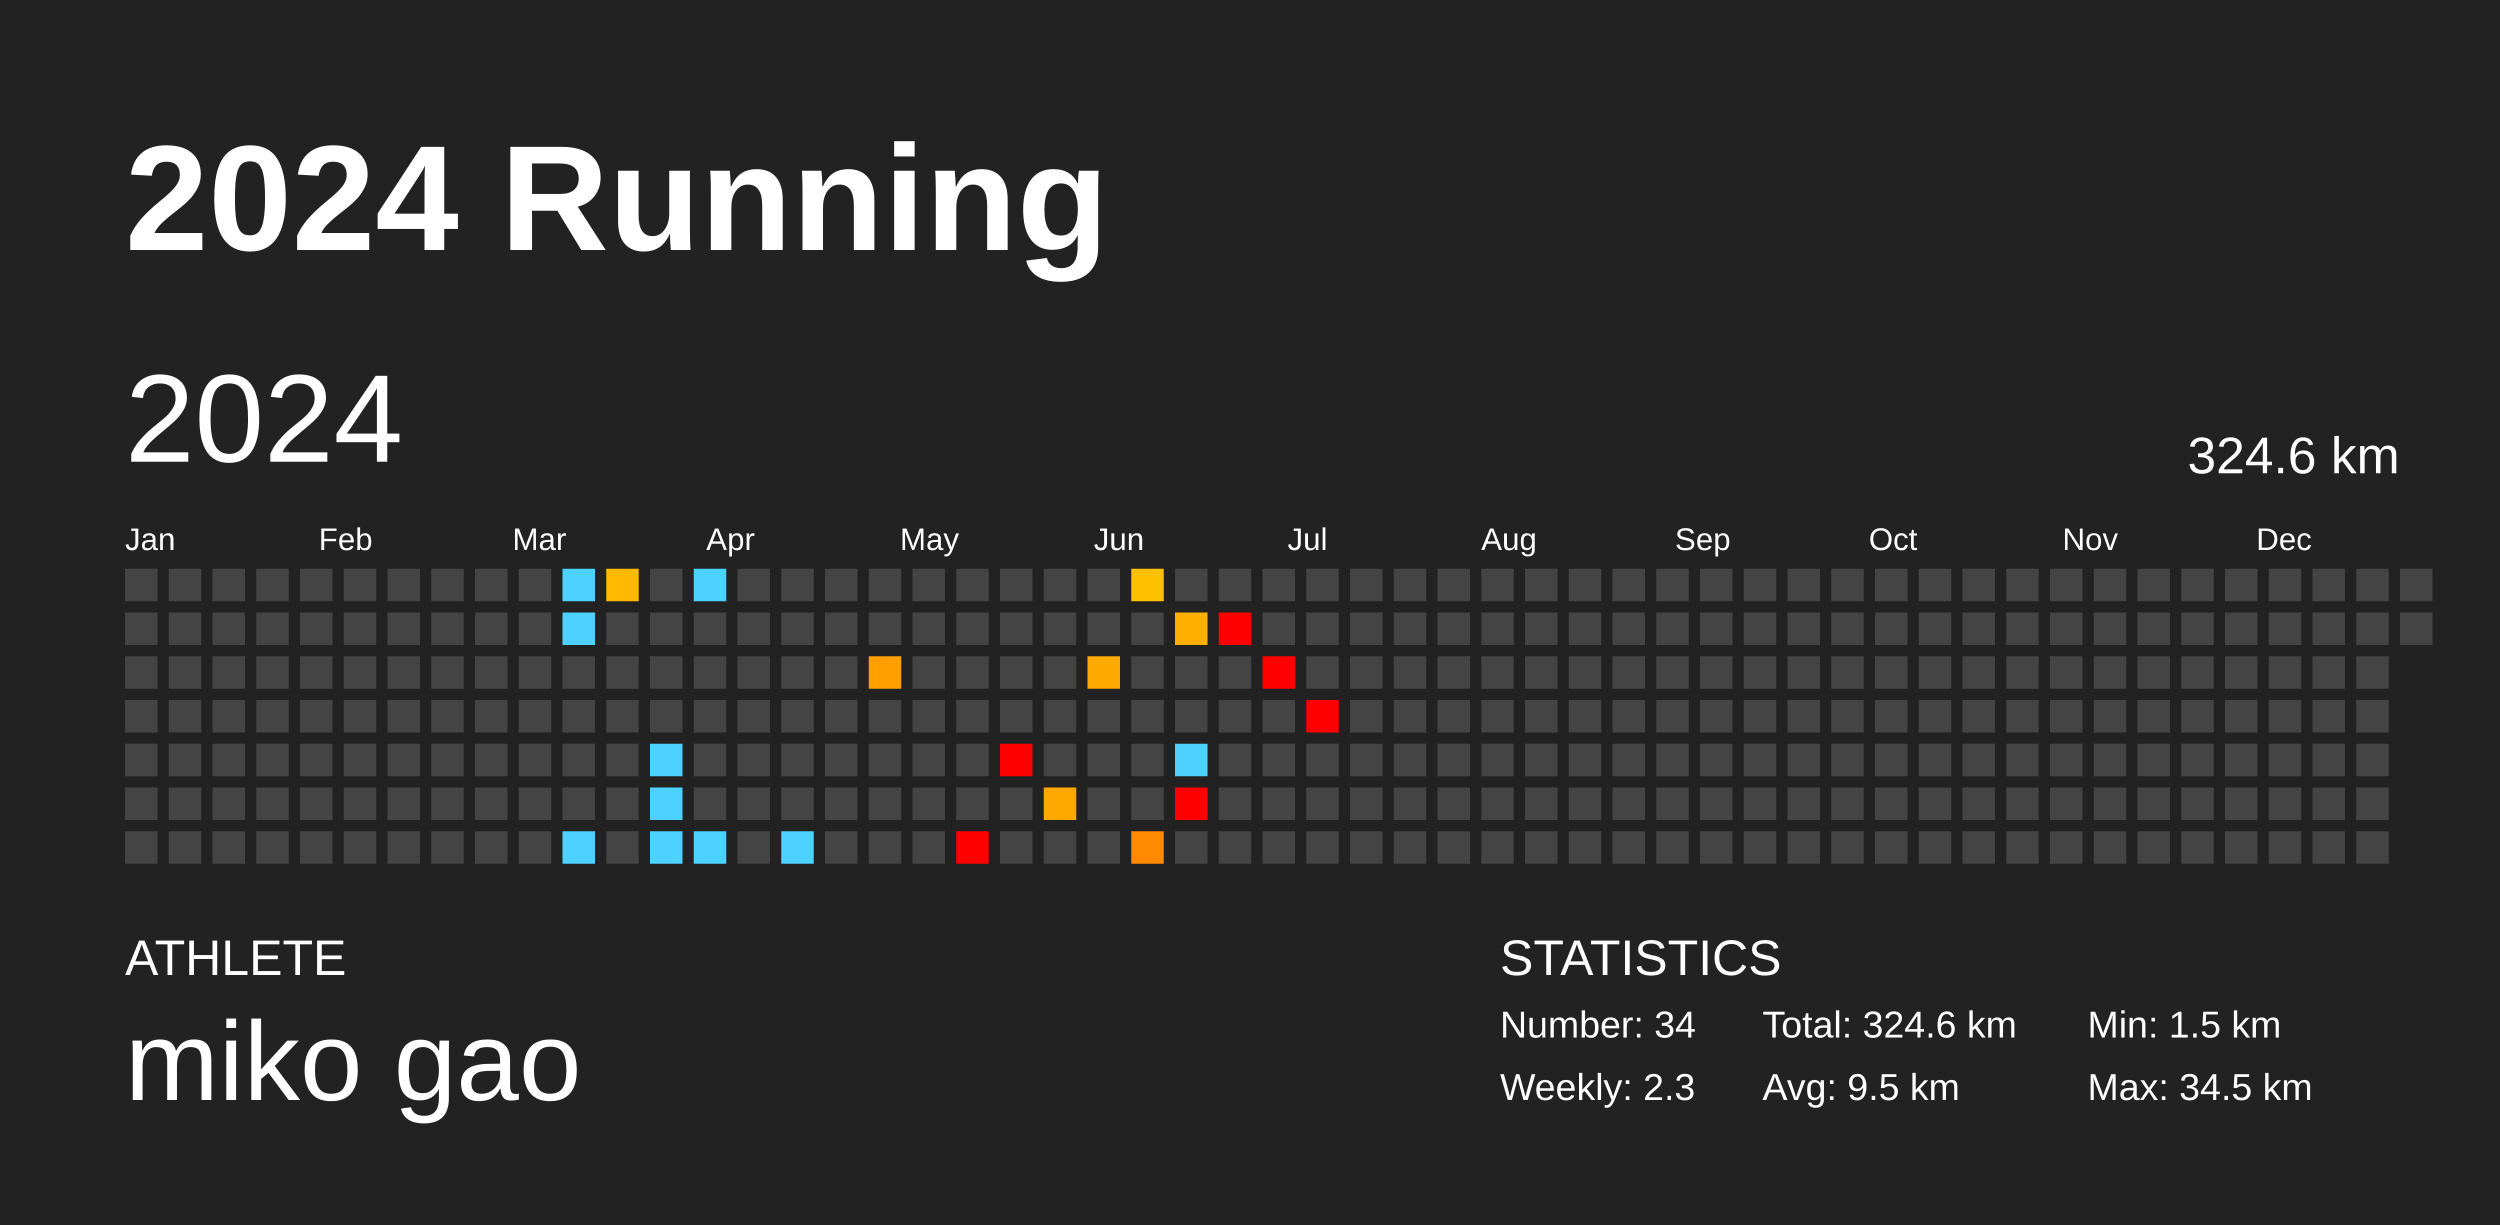
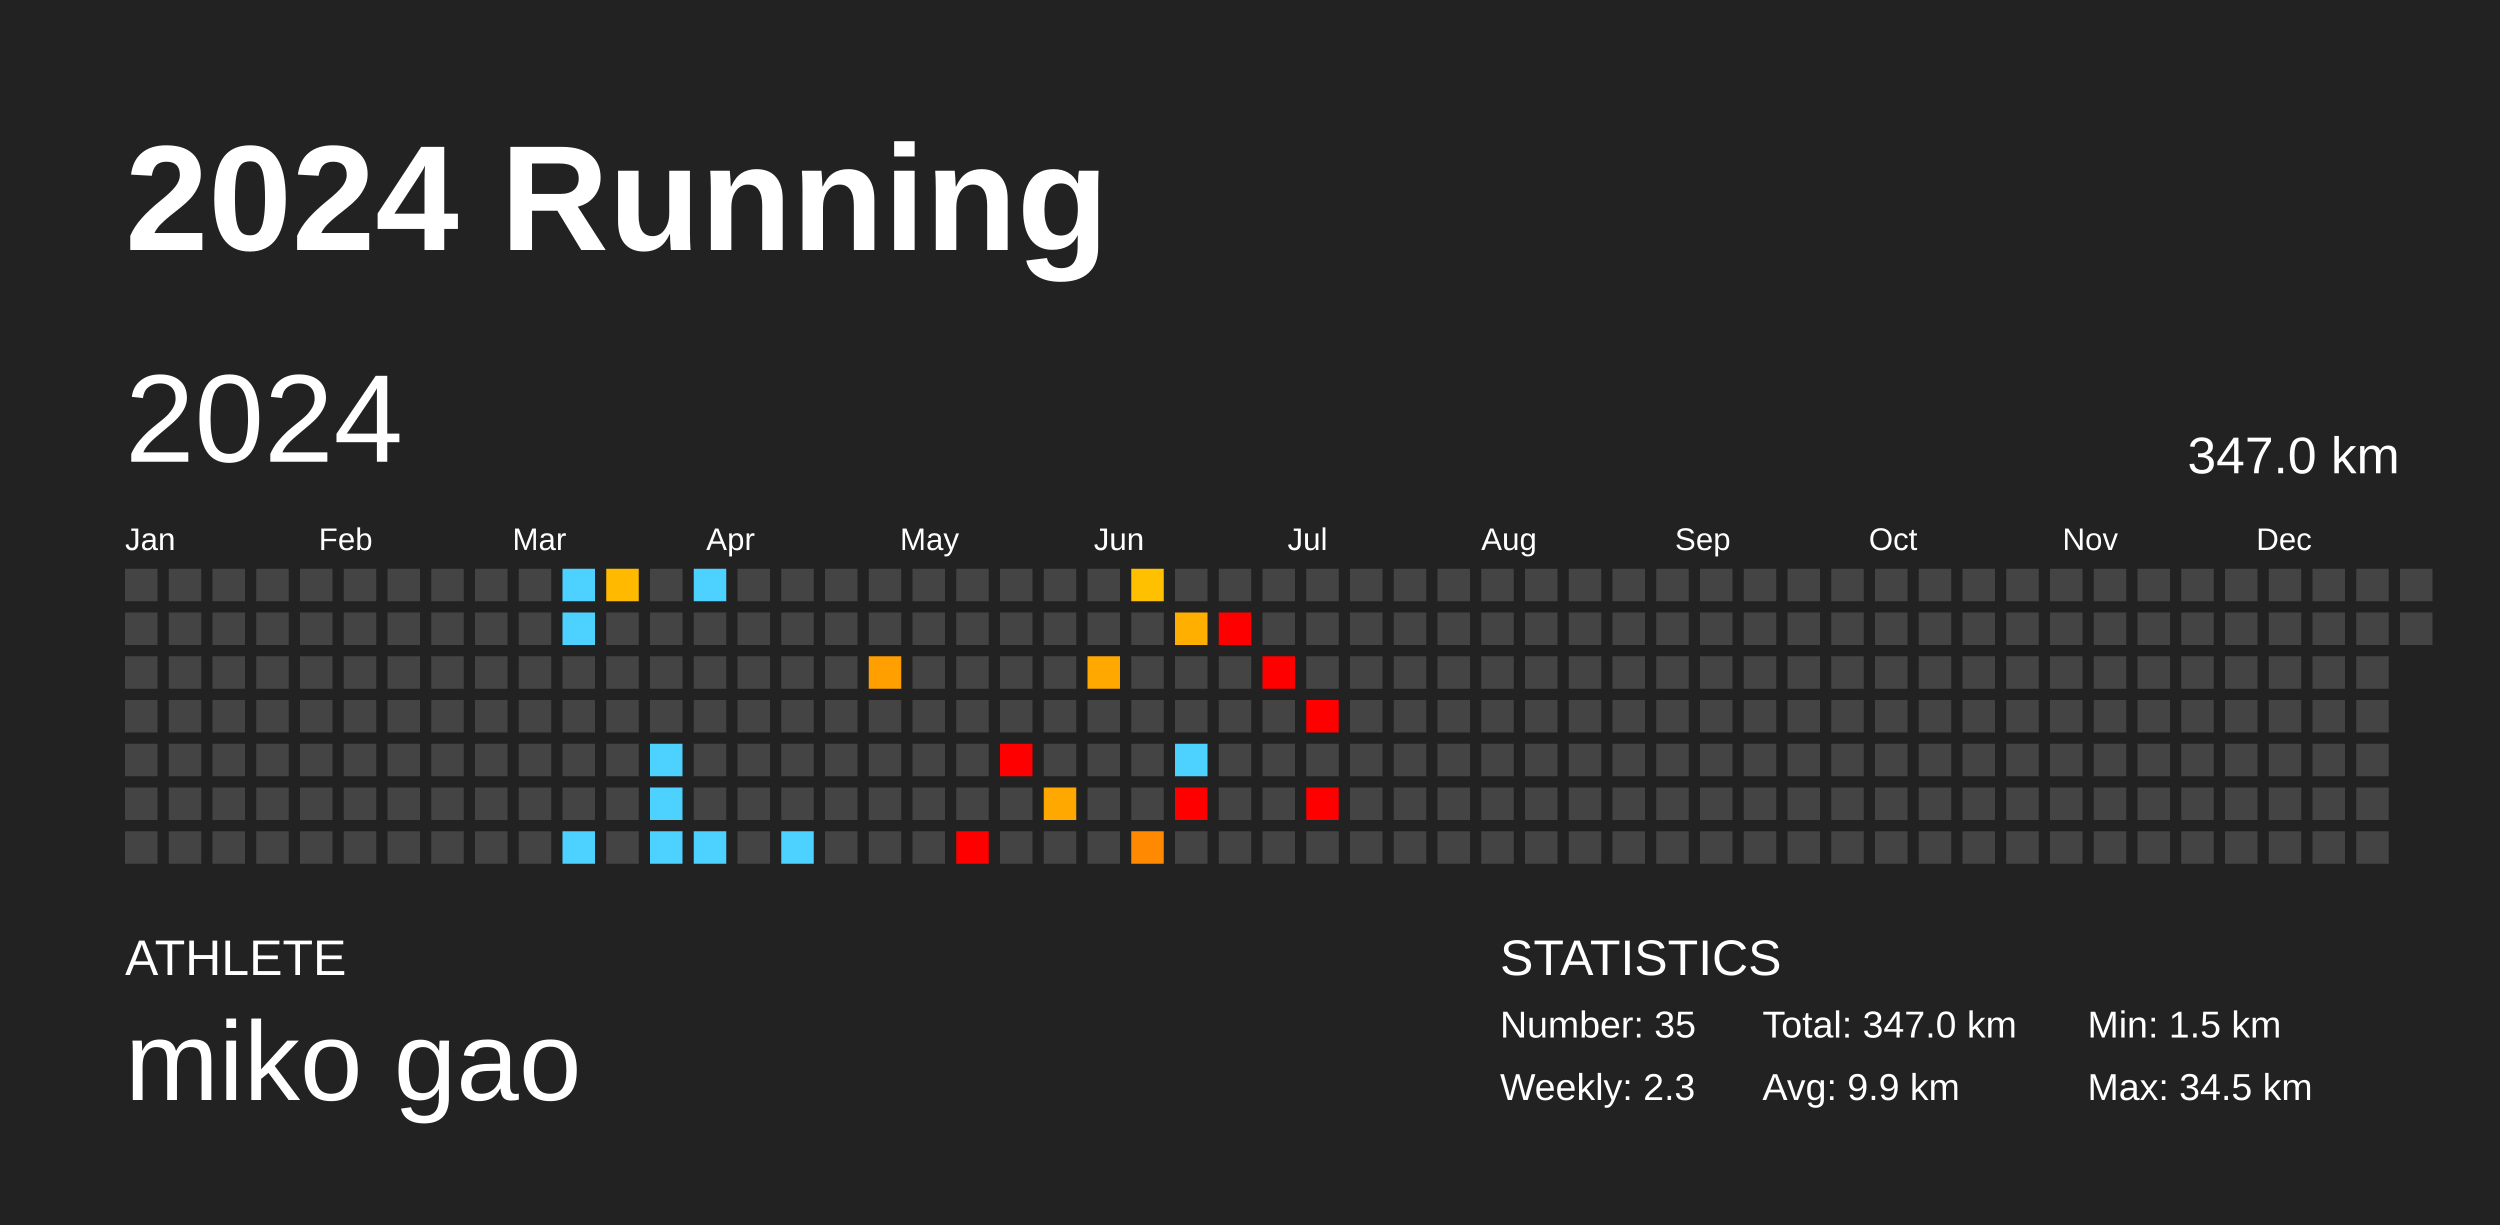
<svg xmlns="http://www.w3.org/2000/svg" baseProfile="full" height="98mm" version="1.1" viewBox="0,0,200,98" width="200mm">
  <defs />
  <rect fill="#222222" height="98" width="200" x="0" y="0" />
  <text fill="#FFFFFF" style="font-size:12px; font-family:Arial; font-weight:bold;" x="10" y="20">2024 Running</text>
  <text fill="#FFFFFF" style="font-size:4px; font-family:Arial" x="10" y="78">ATHLETE</text>
  <text fill="#FFFFFF" style="font-size:9px; font-family:Arial" x="10" y="88">miko gao</text>
  <text fill="#FFFFFF" style="font-size:4px; font-family:Arial" x="120" y="78">STATISTICS</text>
-   <text fill="#FFFFFF" style="font-size:3px; font-family:Arial" x="120" y="83">Number: 34</text>
+   <text fill="#FFFFFF" style="font-size:3px; font-family:Arial" x="120" y="83">Number: 35</text>
  <text fill="#FFFFFF" style="font-size:3px; font-family:Arial" x="120" y="88">Weekly: 2.3</text>
-   <text fill="#FFFFFF" style="font-size:3px; font-family:Arial" x="141" y="83">Total: 324.6 km</text>
-   <text fill="#FFFFFF" style="font-size:3px; font-family:Arial" x="141" y="88">Avg: 9.5 km</text>
+   <text fill="#FFFFFF" style="font-size:3px; font-family:Arial" x="141" y="83">Total: 347.0 km</text>
+   <text fill="#FFFFFF" style="font-size:3px; font-family:Arial" x="141" y="88">Avg: 9.9 km</text>
  <text fill="#FFFFFF" style="font-size:3px; font-family:Arial" x="167" y="83">Min: 1.5 km</text>
  <text fill="#FFFFFF" style="font-size:3px; font-family:Arial" x="167" y="88">Max: 34.5 km</text>
  <text dominant-baseline="hanging" fill="#FFFFFF" style="font-size:10.0px; font-family:Arial;" x="10" y="30">2024</text>
-   <text dominant-baseline="hanging" fill="#FFFFFF" style="font-size:4.125px; font-family:Arial;" x="175" y="35">324.6 km</text>
+   <text dominant-baseline="hanging" fill="#FFFFFF" style="font-size:4.125px; font-family:Arial;" x="175" y="35">347.0 km</text>
  <text fill="#FFFFFF" style="font-size:2.5px; font-family:Arial" x="10.0" y="44">Jan</text>
  <text fill="#FFFFFF" style="font-size:2.5px; font-family:Arial" x="25.5" y="44">Feb</text>
  <text fill="#FFFFFF" style="font-size:2.5px; font-family:Arial" x="41.0" y="44">Mar</text>
  <text fill="#FFFFFF" style="font-size:2.5px; font-family:Arial" x="56.5" y="44">Apr</text>
  <text fill="#FFFFFF" style="font-size:2.5px; font-family:Arial" x="72.0" y="44">May</text>
  <text fill="#FFFFFF" style="font-size:2.5px; font-family:Arial" x="87.5" y="44">Jun</text>
  <text fill="#FFFFFF" style="font-size:2.5px; font-family:Arial" x="103.0" y="44">Jul</text>
  <text fill="#FFFFFF" style="font-size:2.5px; font-family:Arial" x="118.5" y="44">Aug</text>
  <text fill="#FFFFFF" style="font-size:2.5px; font-family:Arial" x="134.0" y="44">Sep</text>
  <text fill="#FFFFFF" style="font-size:2.5px; font-family:Arial" x="149.5" y="44">Oct</text>
  <text fill="#FFFFFF" style="font-size:2.5px; font-family:Arial" x="165.0" y="44">Nov</text>
  <text fill="#FFFFFF" style="font-size:2.5px; font-family:Arial" x="180.5" y="44">Dec</text>
  <rect fill="#444444" height="2.6" width="2.6" x="10.0" y="45.5" />
  <rect fill="#444444" height="2.6" width="2.6" x="10.0" y="49.0" />
  <rect fill="#444444" height="2.6" width="2.6" x="10.0" y="52.5" />
  <rect fill="#444444" height="2.6" width="2.6" x="10.0" y="56.0" />
  <rect fill="#444444" height="2.6" width="2.6" x="10.0" y="59.5" />
  <rect fill="#444444" height="2.6" width="2.6" x="10.0" y="63.0" />
  <rect fill="#444444" height="2.6" width="2.6" x="10.0" y="66.5" />
  <rect fill="#444444" height="2.6" width="2.6" x="13.5" y="45.5" />
  <rect fill="#444444" height="2.6" width="2.6" x="13.5" y="49.0" />
  <rect fill="#444444" height="2.6" width="2.6" x="13.5" y="52.5" />
  <rect fill="#444444" height="2.6" width="2.6" x="13.5" y="56.0" />
  <rect fill="#444444" height="2.6" width="2.6" x="13.5" y="59.5" />
  <rect fill="#444444" height="2.6" width="2.6" x="13.5" y="63.0" />
  <rect fill="#444444" height="2.6" width="2.6" x="13.5" y="66.5" />
  <rect fill="#444444" height="2.6" width="2.6" x="17.0" y="45.5" />
  <rect fill="#444444" height="2.6" width="2.6" x="17.0" y="49.0" />
  <rect fill="#444444" height="2.6" width="2.6" x="17.0" y="52.5" />
  <rect fill="#444444" height="2.6" width="2.6" x="17.0" y="56.0" />
  <rect fill="#444444" height="2.6" width="2.6" x="17.0" y="59.5" />
  <rect fill="#444444" height="2.6" width="2.6" x="17.0" y="63.0" />
  <rect fill="#444444" height="2.6" width="2.6" x="17.0" y="66.5" />
  <rect fill="#444444" height="2.6" width="2.6" x="20.5" y="45.5" />
  <rect fill="#444444" height="2.6" width="2.6" x="20.5" y="49.0" />
  <rect fill="#444444" height="2.6" width="2.6" x="20.5" y="52.5" />
  <rect fill="#444444" height="2.6" width="2.6" x="20.5" y="56.0" />
  <rect fill="#444444" height="2.6" width="2.6" x="20.5" y="59.5" />
  <rect fill="#444444" height="2.6" width="2.6" x="20.5" y="63.0" />
  <rect fill="#444444" height="2.6" width="2.6" x="20.5" y="66.5" />
  <rect fill="#444444" height="2.6" width="2.6" x="24.0" y="45.5" />
  <rect fill="#444444" height="2.6" width="2.6" x="24.0" y="49.0" />
  <rect fill="#444444" height="2.6" width="2.6" x="24.0" y="52.5" />
  <rect fill="#444444" height="2.6" width="2.6" x="24.0" y="56.0" />
  <rect fill="#444444" height="2.6" width="2.6" x="24.0" y="59.5" />
  <rect fill="#444444" height="2.6" width="2.6" x="24.0" y="63.0" />
  <rect fill="#444444" height="2.6" width="2.6" x="24.0" y="66.5" />
  <rect fill="#444444" height="2.6" width="2.6" x="27.5" y="45.5" />
  <rect fill="#444444" height="2.6" width="2.6" x="27.5" y="49.0" />
  <rect fill="#444444" height="2.6" width="2.6" x="27.5" y="52.5" />
  <rect fill="#444444" height="2.6" width="2.6" x="27.5" y="56.0" />
  <rect fill="#444444" height="2.6" width="2.6" x="27.5" y="59.5" />
  <rect fill="#444444" height="2.6" width="2.6" x="27.5" y="63.0" />
  <rect fill="#444444" height="2.6" width="2.6" x="27.5" y="66.5" />
  <rect fill="#444444" height="2.6" width="2.6" x="31.0" y="45.5" />
  <rect fill="#444444" height="2.6" width="2.6" x="31.0" y="49.0" />
  <rect fill="#444444" height="2.6" width="2.6" x="31.0" y="52.5" />
  <rect fill="#444444" height="2.6" width="2.6" x="31.0" y="56.0" />
  <rect fill="#444444" height="2.6" width="2.6" x="31.0" y="59.5" />
  <rect fill="#444444" height="2.6" width="2.6" x="31.0" y="63.0" />
  <rect fill="#444444" height="2.6" width="2.6" x="31.0" y="66.5" />
  <rect fill="#444444" height="2.6" width="2.6" x="34.5" y="45.5" />
  <rect fill="#444444" height="2.6" width="2.6" x="34.5" y="49.0" />
  <rect fill="#444444" height="2.6" width="2.6" x="34.5" y="52.5" />
  <rect fill="#444444" height="2.6" width="2.6" x="34.5" y="56.0" />
  <rect fill="#444444" height="2.6" width="2.6" x="34.5" y="59.5" />
  <rect fill="#444444" height="2.6" width="2.6" x="34.5" y="63.0" />
  <rect fill="#444444" height="2.6" width="2.6" x="34.5" y="66.5" />
  <rect fill="#444444" height="2.6" width="2.6" x="38.0" y="45.5" />
  <rect fill="#444444" height="2.6" width="2.6" x="38.0" y="49.0" />
  <rect fill="#444444" height="2.6" width="2.6" x="38.0" y="52.5" />
  <rect fill="#444444" height="2.6" width="2.6" x="38.0" y="56.0" />
  <rect fill="#444444" height="2.6" width="2.6" x="38.0" y="59.5" />
  <rect fill="#444444" height="2.6" width="2.6" x="38.0" y="63.0" />
  <rect fill="#444444" height="2.6" width="2.6" x="38.0" y="66.5" />
  <rect fill="#444444" height="2.6" width="2.6" x="41.5" y="45.5" />
  <rect fill="#444444" height="2.6" width="2.6" x="41.5" y="49.0" />
  <rect fill="#444444" height="2.6" width="2.6" x="41.5" y="52.5" />
  <rect fill="#444444" height="2.6" width="2.6" x="41.5" y="56.0" />
  <rect fill="#444444" height="2.6" width="2.6" x="41.5" y="59.5" />
  <rect fill="#444444" height="2.6" width="2.6" x="41.5" y="63.0" />
  <rect fill="#444444" height="2.6" width="2.6" x="41.5" y="66.5" />
  <rect fill="#4dd2ff" height="2.6" width="2.6" x="45.0" y="45.5" />
  <rect fill="#4dd2ff" height="2.6" width="2.6" x="45.0" y="49.0" />
  <rect fill="#444444" height="2.6" width="2.6" x="45.0" y="52.5" />
  <rect fill="#444444" height="2.6" width="2.6" x="45.0" y="56.0" />
  <rect fill="#444444" height="2.6" width="2.6" x="45.0" y="59.5" />
  <rect fill="#444444" height="2.6" width="2.6" x="45.0" y="63.0" />
  <rect fill="#4dd2ff" height="2.6" width="2.6" x="45.0" y="66.5" />
  <rect fill="#ffba00" height="2.6" width="2.6" x="48.5" y="45.5" />
  <rect fill="#444444" height="2.6" width="2.6" x="48.5" y="49.0" />
  <rect fill="#444444" height="2.6" width="2.6" x="48.5" y="52.5" />
  <rect fill="#444444" height="2.6" width="2.6" x="48.5" y="56.0" />
  <rect fill="#444444" height="2.6" width="2.6" x="48.5" y="59.5" />
  <rect fill="#444444" height="2.6" width="2.6" x="48.5" y="63.0" />
  <rect fill="#444444" height="2.6" width="2.6" x="48.5" y="66.5" />
  <rect fill="#444444" height="2.6" width="2.6" x="52.0" y="45.5" />
  <rect fill="#444444" height="2.6" width="2.6" x="52.0" y="49.0" />
  <rect fill="#444444" height="2.6" width="2.6" x="52.0" y="52.5" />
  <rect fill="#444444" height="2.6" width="2.6" x="52.0" y="56.0" />
  <rect fill="#4dd2ff" height="2.6" width="2.6" x="52.0" y="59.5" />
  <rect fill="#4dd2ff" height="2.6" width="2.6" x="52.0" y="63.0" />
  <rect fill="#4dd2ff" height="2.6" width="2.6" x="52.0" y="66.5" />
  <rect fill="#4dd2ff" height="2.6" width="2.6" x="55.5" y="45.5" />
  <rect fill="#444444" height="2.6" width="2.6" x="55.5" y="49.0" />
  <rect fill="#444444" height="2.6" width="2.6" x="55.5" y="52.5" />
  <rect fill="#444444" height="2.6" width="2.6" x="55.5" y="56.0" />
  <rect fill="#444444" height="2.6" width="2.6" x="55.5" y="59.5" />
  <rect fill="#444444" height="2.6" width="2.6" x="55.5" y="63.0" />
  <rect fill="#4dd2ff" height="2.6" width="2.6" x="55.5" y="66.5" />
  <rect fill="#444444" height="2.6" width="2.6" x="59.0" y="45.5" />
  <rect fill="#444444" height="2.6" width="2.6" x="59.0" y="49.0" />
  <rect fill="#444444" height="2.6" width="2.6" x="59.0" y="52.5" />
  <rect fill="#444444" height="2.6" width="2.6" x="59.0" y="56.0" />
  <rect fill="#444444" height="2.6" width="2.6" x="59.0" y="59.5" />
  <rect fill="#444444" height="2.6" width="2.6" x="59.0" y="63.0" />
  <rect fill="#444444" height="2.6" width="2.6" x="59.0" y="66.5" />
  <rect fill="#444444" height="2.6" width="2.6" x="62.5" y="45.5" />
  <rect fill="#444444" height="2.6" width="2.6" x="62.5" y="49.0" />
  <rect fill="#444444" height="2.6" width="2.6" x="62.5" y="52.5" />
  <rect fill="#444444" height="2.6" width="2.6" x="62.5" y="56.0" />
  <rect fill="#444444" height="2.6" width="2.6" x="62.5" y="59.5" />
  <rect fill="#444444" height="2.6" width="2.6" x="62.5" y="63.0" />
  <rect fill="#4dd2ff" height="2.6" width="2.6" x="62.5" y="66.5" />
  <rect fill="#444444" height="2.6" width="2.6" x="66.0" y="45.5" />
  <rect fill="#444444" height="2.6" width="2.6" x="66.0" y="49.0" />
  <rect fill="#444444" height="2.6" width="2.6" x="66.0" y="52.5" />
  <rect fill="#444444" height="2.6" width="2.6" x="66.0" y="56.0" />
  <rect fill="#444444" height="2.6" width="2.6" x="66.0" y="59.5" />
  <rect fill="#444444" height="2.6" width="2.6" x="66.0" y="63.0" />
  <rect fill="#444444" height="2.6" width="2.6" x="66.0" y="66.5" />
  <rect fill="#444444" height="2.6" width="2.6" x="69.5" y="45.5" />
  <rect fill="#444444" height="2.6" width="2.6" x="69.5" y="49.0" />
  <rect fill="#ffa000" height="2.6" width="2.6" x="69.5" y="52.5" />
  <rect fill="#444444" height="2.6" width="2.6" x="69.5" y="56.0" />
  <rect fill="#444444" height="2.6" width="2.6" x="69.5" y="59.5" />
  <rect fill="#444444" height="2.6" width="2.6" x="69.5" y="63.0" />
  <rect fill="#444444" height="2.6" width="2.6" x="69.5" y="66.5" />
  <rect fill="#444444" height="2.6" width="2.6" x="73.0" y="45.5" />
  <rect fill="#444444" height="2.6" width="2.6" x="73.0" y="49.0" />
  <rect fill="#444444" height="2.6" width="2.6" x="73.0" y="52.5" />
  <rect fill="#444444" height="2.6" width="2.6" x="73.0" y="56.0" />
  <rect fill="#444444" height="2.6" width="2.6" x="73.0" y="59.5" />
  <rect fill="#444444" height="2.6" width="2.6" x="73.0" y="63.0" />
  <rect fill="#444444" height="2.6" width="2.6" x="73.0" y="66.5" />
  <rect fill="#444444" height="2.6" width="2.6" x="76.5" y="45.5" />
  <rect fill="#444444" height="2.6" width="2.6" x="76.5" y="49.0" />
  <rect fill="#444444" height="2.6" width="2.6" x="76.5" y="52.5" />
  <rect fill="#444444" height="2.6" width="2.6" x="76.5" y="56.0" />
  <rect fill="#444444" height="2.6" width="2.6" x="76.5" y="59.5" />
  <rect fill="#444444" height="2.6" width="2.6" x="76.5" y="63.0" />
  <rect fill="red" height="2.6" width="2.6" x="76.5" y="66.5" />
  <rect fill="#444444" height="2.6" width="2.6" x="80.0" y="45.5" />
  <rect fill="#444444" height="2.6" width="2.6" x="80.0" y="49.0" />
  <rect fill="#444444" height="2.6" width="2.6" x="80.0" y="52.5" />
  <rect fill="#444444" height="2.6" width="2.6" x="80.0" y="56.0" />
  <rect fill="red" height="2.6" width="2.6" x="80.0" y="59.5" />
  <rect fill="#444444" height="2.6" width="2.6" x="80.0" y="63.0" />
  <rect fill="#444444" height="2.6" width="2.6" x="80.0" y="66.5" />
  <rect fill="#444444" height="2.6" width="2.6" x="83.5" y="45.5" />
  <rect fill="#444444" height="2.6" width="2.6" x="83.5" y="49.0" />
  <rect fill="#444444" height="2.6" width="2.6" x="83.5" y="52.5" />
  <rect fill="#444444" height="2.6" width="2.6" x="83.5" y="56.0" />
  <rect fill="#444444" height="2.6" width="2.6" x="83.5" y="59.5" />
  <rect fill="#ffa900" height="2.6" width="2.6" x="83.5" y="63.0" />
  <rect fill="#444444" height="2.6" width="2.6" x="83.5" y="66.5" />
  <rect fill="#444444" height="2.6" width="2.6" x="87.0" y="45.5" />
  <rect fill="#444444" height="2.6" width="2.6" x="87.0" y="49.0" />
  <rect fill="#ffa900" height="2.6" width="2.6" x="87.0" y="52.5" />
  <rect fill="#444444" height="2.6" width="2.6" x="87.0" y="56.0" />
  <rect fill="#444444" height="2.6" width="2.6" x="87.0" y="59.5" />
  <rect fill="#444444" height="2.6" width="2.6" x="87.0" y="63.0" />
  <rect fill="#444444" height="2.6" width="2.6" x="87.0" y="66.5" />
  <rect fill="#ffc000" height="2.6" width="2.6" x="90.5" y="45.5" />
  <rect fill="#444444" height="2.6" width="2.6" x="90.5" y="49.0" />
  <rect fill="#444444" height="2.6" width="2.6" x="90.5" y="52.5" />
  <rect fill="#444444" height="2.6" width="2.6" x="90.5" y="56.0" />
  <rect fill="#444444" height="2.6" width="2.6" x="90.5" y="59.5" />
  <rect fill="#444444" height="2.6" width="2.6" x="90.5" y="63.0" />
  <rect fill="#ff8900" height="2.6" width="2.6" x="90.5" y="66.5" />
  <rect fill="#444444" height="2.6" width="2.6" x="94.0" y="45.5" />
  <rect fill="#ffaf00" height="2.6" width="2.6" x="94.0" y="49.0" />
  <rect fill="#444444" height="2.6" width="2.6" x="94.0" y="52.5" />
  <rect fill="#444444" height="2.6" width="2.6" x="94.0" y="56.0" />
  <rect fill="#4dd2ff" height="2.6" width="2.6" x="94.0" y="59.5" />
  <rect fill="red" height="2.6" width="2.6" x="94.0" y="63.0" />
  <rect fill="#444444" height="2.6" width="2.6" x="94.0" y="66.5" />
  <rect fill="#444444" height="2.6" width="2.6" x="97.5" y="45.5" />
  <rect fill="red" height="2.6" width="2.6" x="97.5" y="49.0" />
  <rect fill="#444444" height="2.6" width="2.6" x="97.5" y="52.5" />
  <rect fill="#444444" height="2.6" width="2.6" x="97.5" y="56.0" />
  <rect fill="#444444" height="2.6" width="2.6" x="97.5" y="59.5" />
  <rect fill="#444444" height="2.6" width="2.6" x="97.5" y="63.0" />
  <rect fill="#444444" height="2.6" width="2.6" x="97.5" y="66.5" />
  <rect fill="#444444" height="2.6" width="2.6" x="101.0" y="45.5" />
  <rect fill="#444444" height="2.6" width="2.6" x="101.0" y="49.0" />
  <rect fill="red" height="2.6" width="2.6" x="101.0" y="52.5" />
  <rect fill="#444444" height="2.6" width="2.6" x="101.0" y="56.0" />
  <rect fill="#444444" height="2.6" width="2.6" x="101.0" y="59.5" />
  <rect fill="#444444" height="2.6" width="2.6" x="101.0" y="63.0" />
  <rect fill="#444444" height="2.6" width="2.6" x="101.0" y="66.5" />
  <rect fill="#444444" height="2.6" width="2.6" x="104.5" y="45.5" />
  <rect fill="#444444" height="2.6" width="2.6" x="104.5" y="49.0" />
  <rect fill="#444444" height="2.6" width="2.6" x="104.5" y="52.5" />
  <rect fill="red" height="2.6" width="2.6" x="104.5" y="56.0" />
  <rect fill="#444444" height="2.6" width="2.6" x="104.5" y="59.5" />
-   <rect fill="#444444" height="2.6" width="2.6" x="104.5" y="63.0" />
+   <rect fill="red" height="2.6" width="2.6" x="104.5" y="63.0" />
  <rect fill="#444444" height="2.6" width="2.6" x="104.5" y="66.5" />
  <rect fill="#444444" height="2.6" width="2.6" x="108.0" y="45.5" />
  <rect fill="#444444" height="2.6" width="2.6" x="108.0" y="49.0" />
  <rect fill="#444444" height="2.6" width="2.6" x="108.0" y="52.5" />
  <rect fill="#444444" height="2.6" width="2.6" x="108.0" y="56.0" />
  <rect fill="#444444" height="2.6" width="2.6" x="108.0" y="59.5" />
  <rect fill="#444444" height="2.6" width="2.6" x="108.0" y="63.0" />
  <rect fill="#444444" height="2.6" width="2.6" x="108.0" y="66.5" />
  <rect fill="#444444" height="2.6" width="2.6" x="111.5" y="45.5" />
  <rect fill="#444444" height="2.6" width="2.6" x="111.5" y="49.0" />
  <rect fill="#444444" height="2.6" width="2.6" x="111.5" y="52.5" />
  <rect fill="#444444" height="2.6" width="2.6" x="111.5" y="56.0" />
  <rect fill="#444444" height="2.6" width="2.6" x="111.5" y="59.5" />
  <rect fill="#444444" height="2.6" width="2.6" x="111.5" y="63.0" />
  <rect fill="#444444" height="2.6" width="2.6" x="111.5" y="66.5" />
  <rect fill="#444444" height="2.6" width="2.6" x="115.0" y="45.5" />
  <rect fill="#444444" height="2.6" width="2.6" x="115.0" y="49.0" />
  <rect fill="#444444" height="2.6" width="2.6" x="115.0" y="52.5" />
  <rect fill="#444444" height="2.6" width="2.6" x="115.0" y="56.0" />
  <rect fill="#444444" height="2.6" width="2.6" x="115.0" y="59.5" />
  <rect fill="#444444" height="2.6" width="2.6" x="115.0" y="63.0" />
  <rect fill="#444444" height="2.6" width="2.6" x="115.0" y="66.5" />
  <rect fill="#444444" height="2.6" width="2.6" x="118.5" y="45.5" />
  <rect fill="#444444" height="2.6" width="2.6" x="118.5" y="49.0" />
  <rect fill="#444444" height="2.6" width="2.6" x="118.5" y="52.5" />
  <rect fill="#444444" height="2.6" width="2.6" x="118.5" y="56.0" />
  <rect fill="#444444" height="2.6" width="2.6" x="118.5" y="59.5" />
  <rect fill="#444444" height="2.6" width="2.6" x="118.5" y="63.0" />
  <rect fill="#444444" height="2.6" width="2.6" x="118.5" y="66.5" />
  <rect fill="#444444" height="2.6" width="2.6" x="122.0" y="45.5" />
  <rect fill="#444444" height="2.6" width="2.6" x="122.0" y="49.0" />
  <rect fill="#444444" height="2.6" width="2.6" x="122.0" y="52.5" />
  <rect fill="#444444" height="2.6" width="2.6" x="122.0" y="56.0" />
  <rect fill="#444444" height="2.6" width="2.6" x="122.0" y="59.5" />
  <rect fill="#444444" height="2.6" width="2.6" x="122.0" y="63.0" />
  <rect fill="#444444" height="2.6" width="2.6" x="122.0" y="66.5" />
  <rect fill="#444444" height="2.6" width="2.6" x="125.5" y="45.5" />
  <rect fill="#444444" height="2.6" width="2.6" x="125.5" y="49.0" />
  <rect fill="#444444" height="2.6" width="2.6" x="125.5" y="52.5" />
  <rect fill="#444444" height="2.6" width="2.6" x="125.5" y="56.0" />
  <rect fill="#444444" height="2.6" width="2.6" x="125.5" y="59.5" />
  <rect fill="#444444" height="2.6" width="2.6" x="125.5" y="63.0" />
  <rect fill="#444444" height="2.6" width="2.6" x="125.5" y="66.5" />
  <rect fill="#444444" height="2.6" width="2.6" x="129.0" y="45.5" />
  <rect fill="#444444" height="2.6" width="2.6" x="129.0" y="49.0" />
  <rect fill="#444444" height="2.6" width="2.6" x="129.0" y="52.5" />
  <rect fill="#444444" height="2.6" width="2.6" x="129.0" y="56.0" />
  <rect fill="#444444" height="2.6" width="2.6" x="129.0" y="59.5" />
  <rect fill="#444444" height="2.6" width="2.6" x="129.0" y="63.0" />
  <rect fill="#444444" height="2.6" width="2.6" x="129.0" y="66.5" />
  <rect fill="#444444" height="2.6" width="2.6" x="132.5" y="45.5" />
  <rect fill="#444444" height="2.6" width="2.6" x="132.5" y="49.0" />
  <rect fill="#444444" height="2.6" width="2.6" x="132.5" y="52.5" />
  <rect fill="#444444" height="2.6" width="2.6" x="132.5" y="56.0" />
  <rect fill="#444444" height="2.6" width="2.6" x="132.5" y="59.5" />
  <rect fill="#444444" height="2.6" width="2.6" x="132.5" y="63.0" />
  <rect fill="#444444" height="2.6" width="2.6" x="132.5" y="66.5" />
  <rect fill="#444444" height="2.6" width="2.6" x="136.0" y="45.5" />
  <rect fill="#444444" height="2.6" width="2.6" x="136.0" y="49.0" />
  <rect fill="#444444" height="2.6" width="2.6" x="136.0" y="52.5" />
  <rect fill="#444444" height="2.6" width="2.6" x="136.0" y="56.0" />
  <rect fill="#444444" height="2.6" width="2.6" x="136.0" y="59.5" />
  <rect fill="#444444" height="2.6" width="2.6" x="136.0" y="63.0" />
  <rect fill="#444444" height="2.6" width="2.6" x="136.0" y="66.5" />
  <rect fill="#444444" height="2.6" width="2.6" x="139.5" y="45.5" />
  <rect fill="#444444" height="2.6" width="2.6" x="139.5" y="49.0" />
  <rect fill="#444444" height="2.6" width="2.6" x="139.5" y="52.5" />
  <rect fill="#444444" height="2.6" width="2.6" x="139.5" y="56.0" />
  <rect fill="#444444" height="2.6" width="2.6" x="139.5" y="59.5" />
  <rect fill="#444444" height="2.6" width="2.6" x="139.5" y="63.0" />
  <rect fill="#444444" height="2.6" width="2.6" x="139.5" y="66.5" />
  <rect fill="#444444" height="2.6" width="2.6" x="143.0" y="45.5" />
  <rect fill="#444444" height="2.6" width="2.6" x="143.0" y="49.0" />
  <rect fill="#444444" height="2.6" width="2.6" x="143.0" y="52.5" />
  <rect fill="#444444" height="2.6" width="2.6" x="143.0" y="56.0" />
  <rect fill="#444444" height="2.6" width="2.6" x="143.0" y="59.5" />
  <rect fill="#444444" height="2.6" width="2.6" x="143.0" y="63.0" />
  <rect fill="#444444" height="2.6" width="2.6" x="143.0" y="66.5" />
  <rect fill="#444444" height="2.6" width="2.6" x="146.5" y="45.5" />
  <rect fill="#444444" height="2.6" width="2.6" x="146.5" y="49.0" />
  <rect fill="#444444" height="2.6" width="2.6" x="146.5" y="52.5" />
  <rect fill="#444444" height="2.6" width="2.6" x="146.5" y="56.0" />
  <rect fill="#444444" height="2.6" width="2.6" x="146.5" y="59.5" />
  <rect fill="#444444" height="2.6" width="2.6" x="146.5" y="63.0" />
  <rect fill="#444444" height="2.6" width="2.6" x="146.5" y="66.5" />
  <rect fill="#444444" height="2.6" width="2.6" x="150.0" y="45.5" />
  <rect fill="#444444" height="2.6" width="2.6" x="150.0" y="49.0" />
  <rect fill="#444444" height="2.6" width="2.6" x="150.0" y="52.5" />
  <rect fill="#444444" height="2.6" width="2.6" x="150.0" y="56.0" />
  <rect fill="#444444" height="2.6" width="2.6" x="150.0" y="59.5" />
  <rect fill="#444444" height="2.6" width="2.6" x="150.0" y="63.0" />
  <rect fill="#444444" height="2.6" width="2.6" x="150.0" y="66.5" />
  <rect fill="#444444" height="2.6" width="2.6" x="153.5" y="45.5" />
  <rect fill="#444444" height="2.6" width="2.6" x="153.5" y="49.0" />
  <rect fill="#444444" height="2.6" width="2.6" x="153.5" y="52.5" />
  <rect fill="#444444" height="2.6" width="2.6" x="153.5" y="56.0" />
  <rect fill="#444444" height="2.6" width="2.6" x="153.5" y="59.5" />
  <rect fill="#444444" height="2.6" width="2.6" x="153.5" y="63.0" />
  <rect fill="#444444" height="2.6" width="2.6" x="153.5" y="66.5" />
  <rect fill="#444444" height="2.6" width="2.6" x="157.0" y="45.5" />
  <rect fill="#444444" height="2.6" width="2.6" x="157.0" y="49.0" />
  <rect fill="#444444" height="2.6" width="2.6" x="157.0" y="52.5" />
  <rect fill="#444444" height="2.6" width="2.6" x="157.0" y="56.0" />
  <rect fill="#444444" height="2.6" width="2.6" x="157.0" y="59.5" />
  <rect fill="#444444" height="2.6" width="2.6" x="157.0" y="63.0" />
  <rect fill="#444444" height="2.6" width="2.6" x="157.0" y="66.5" />
  <rect fill="#444444" height="2.6" width="2.6" x="160.5" y="45.5" />
  <rect fill="#444444" height="2.6" width="2.6" x="160.5" y="49.0" />
  <rect fill="#444444" height="2.6" width="2.6" x="160.5" y="52.5" />
  <rect fill="#444444" height="2.6" width="2.6" x="160.5" y="56.0" />
  <rect fill="#444444" height="2.6" width="2.6" x="160.5" y="59.5" />
  <rect fill="#444444" height="2.6" width="2.6" x="160.5" y="63.0" />
  <rect fill="#444444" height="2.6" width="2.6" x="160.5" y="66.5" />
  <rect fill="#444444" height="2.6" width="2.6" x="164.0" y="45.5" />
  <rect fill="#444444" height="2.6" width="2.6" x="164.0" y="49.0" />
  <rect fill="#444444" height="2.6" width="2.6" x="164.0" y="52.5" />
  <rect fill="#444444" height="2.6" width="2.6" x="164.0" y="56.0" />
  <rect fill="#444444" height="2.6" width="2.6" x="164.0" y="59.5" />
  <rect fill="#444444" height="2.6" width="2.6" x="164.0" y="63.0" />
  <rect fill="#444444" height="2.6" width="2.6" x="164.0" y="66.5" />
  <rect fill="#444444" height="2.6" width="2.6" x="167.5" y="45.5" />
  <rect fill="#444444" height="2.6" width="2.6" x="167.5" y="49.0" />
  <rect fill="#444444" height="2.6" width="2.6" x="167.5" y="52.5" />
  <rect fill="#444444" height="2.6" width="2.6" x="167.5" y="56.0" />
  <rect fill="#444444" height="2.6" width="2.6" x="167.5" y="59.5" />
  <rect fill="#444444" height="2.6" width="2.6" x="167.5" y="63.0" />
  <rect fill="#444444" height="2.6" width="2.6" x="167.5" y="66.5" />
  <rect fill="#444444" height="2.6" width="2.6" x="171.0" y="45.5" />
  <rect fill="#444444" height="2.6" width="2.6" x="171.0" y="49.0" />
  <rect fill="#444444" height="2.6" width="2.6" x="171.0" y="52.5" />
  <rect fill="#444444" height="2.6" width="2.6" x="171.0" y="56.0" />
  <rect fill="#444444" height="2.6" width="2.6" x="171.0" y="59.5" />
  <rect fill="#444444" height="2.6" width="2.6" x="171.0" y="63.0" />
  <rect fill="#444444" height="2.6" width="2.6" x="171.0" y="66.5" />
  <rect fill="#444444" height="2.6" width="2.6" x="174.5" y="45.5" />
  <rect fill="#444444" height="2.6" width="2.6" x="174.5" y="49.0" />
  <rect fill="#444444" height="2.6" width="2.6" x="174.5" y="52.5" />
  <rect fill="#444444" height="2.6" width="2.6" x="174.5" y="56.0" />
  <rect fill="#444444" height="2.6" width="2.6" x="174.5" y="59.5" />
  <rect fill="#444444" height="2.6" width="2.6" x="174.5" y="63.0" />
  <rect fill="#444444" height="2.6" width="2.6" x="174.5" y="66.5" />
  <rect fill="#444444" height="2.6" width="2.6" x="178.0" y="45.5" />
  <rect fill="#444444" height="2.6" width="2.6" x="178.0" y="49.0" />
  <rect fill="#444444" height="2.6" width="2.6" x="178.0" y="52.5" />
  <rect fill="#444444" height="2.6" width="2.6" x="178.0" y="56.0" />
  <rect fill="#444444" height="2.6" width="2.6" x="178.0" y="59.5" />
  <rect fill="#444444" height="2.6" width="2.6" x="178.0" y="63.0" />
  <rect fill="#444444" height="2.6" width="2.6" x="178.0" y="66.5" />
  <rect fill="#444444" height="2.6" width="2.6" x="181.5" y="45.5" />
  <rect fill="#444444" height="2.6" width="2.6" x="181.5" y="49.0" />
  <rect fill="#444444" height="2.6" width="2.6" x="181.5" y="52.5" />
  <rect fill="#444444" height="2.6" width="2.6" x="181.5" y="56.0" />
  <rect fill="#444444" height="2.6" width="2.6" x="181.5" y="59.5" />
  <rect fill="#444444" height="2.6" width="2.6" x="181.5" y="63.0" />
  <rect fill="#444444" height="2.6" width="2.6" x="181.5" y="66.5" />
  <rect fill="#444444" height="2.6" width="2.6" x="185.0" y="45.5" />
  <rect fill="#444444" height="2.6" width="2.6" x="185.0" y="49.0" />
  <rect fill="#444444" height="2.6" width="2.6" x="185.0" y="52.5" />
  <rect fill="#444444" height="2.6" width="2.6" x="185.0" y="56.0" />
  <rect fill="#444444" height="2.6" width="2.6" x="185.0" y="59.5" />
  <rect fill="#444444" height="2.6" width="2.6" x="185.0" y="63.0" />
  <rect fill="#444444" height="2.6" width="2.6" x="185.0" y="66.5" />
  <rect fill="#444444" height="2.6" width="2.6" x="188.5" y="45.5" />
  <rect fill="#444444" height="2.6" width="2.6" x="188.5" y="49.0" />
  <rect fill="#444444" height="2.6" width="2.6" x="188.5" y="52.5" />
  <rect fill="#444444" height="2.6" width="2.6" x="188.5" y="56.0" />
  <rect fill="#444444" height="2.6" width="2.6" x="188.5" y="59.5" />
  <rect fill="#444444" height="2.6" width="2.6" x="188.5" y="63.0" />
  <rect fill="#444444" height="2.6" width="2.6" x="188.5" y="66.5" />
  <rect fill="#444444" height="2.6" width="2.6" x="192.0" y="45.5" />
  <rect fill="#444444" height="2.6" width="2.6" x="192.0" y="49.0" />
</svg>
